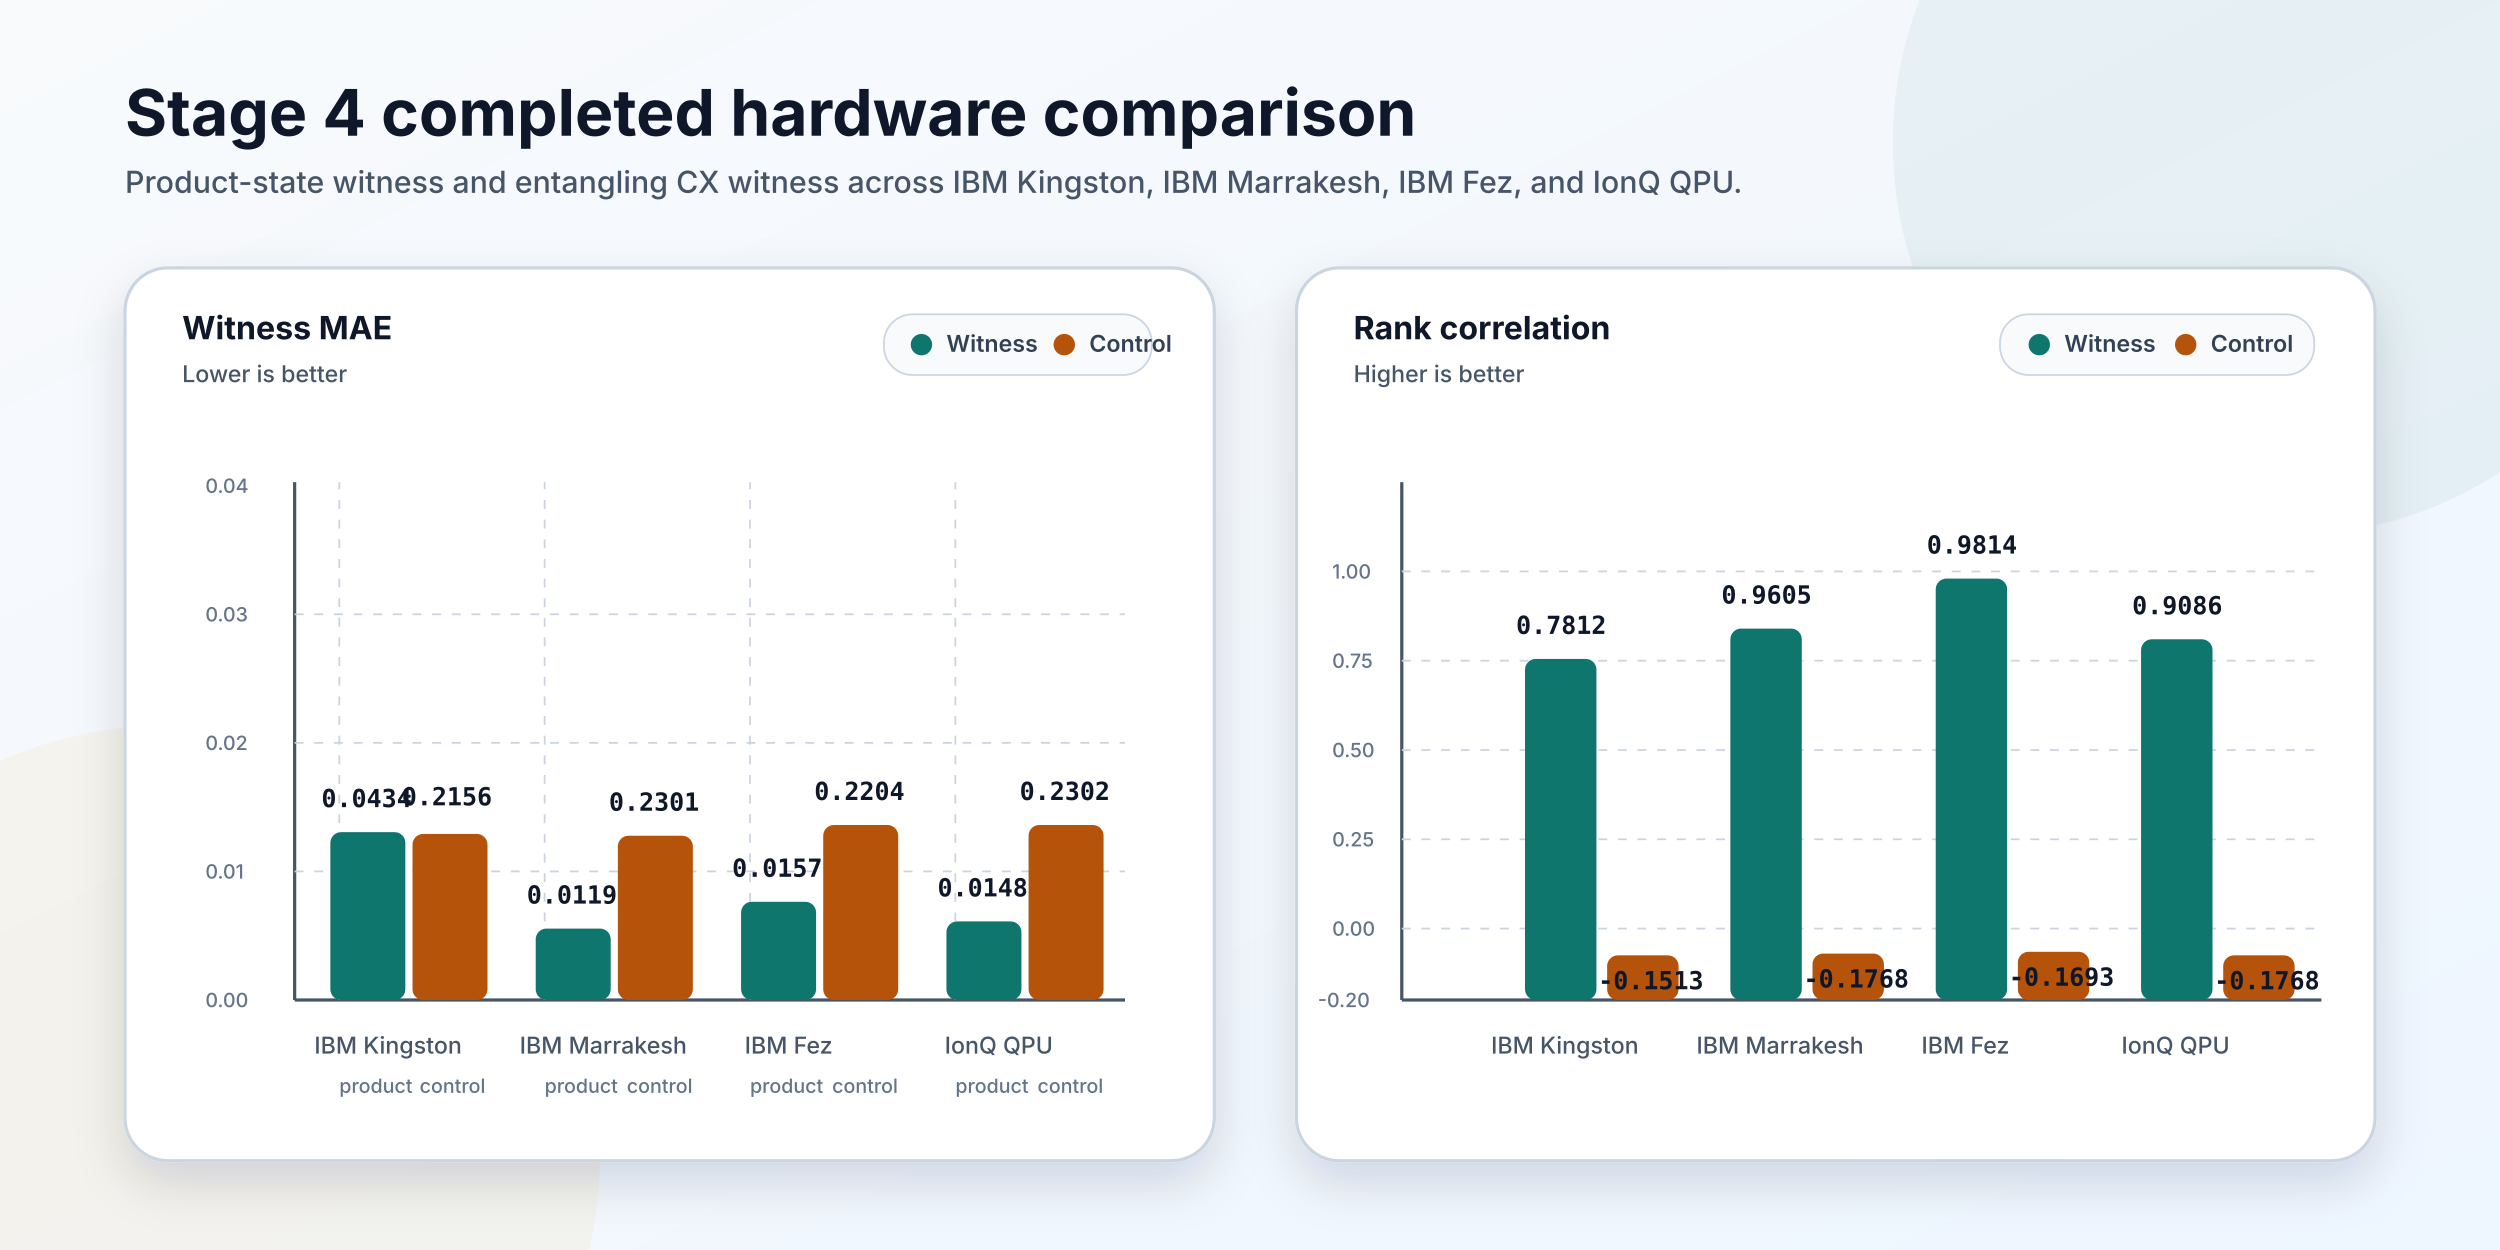
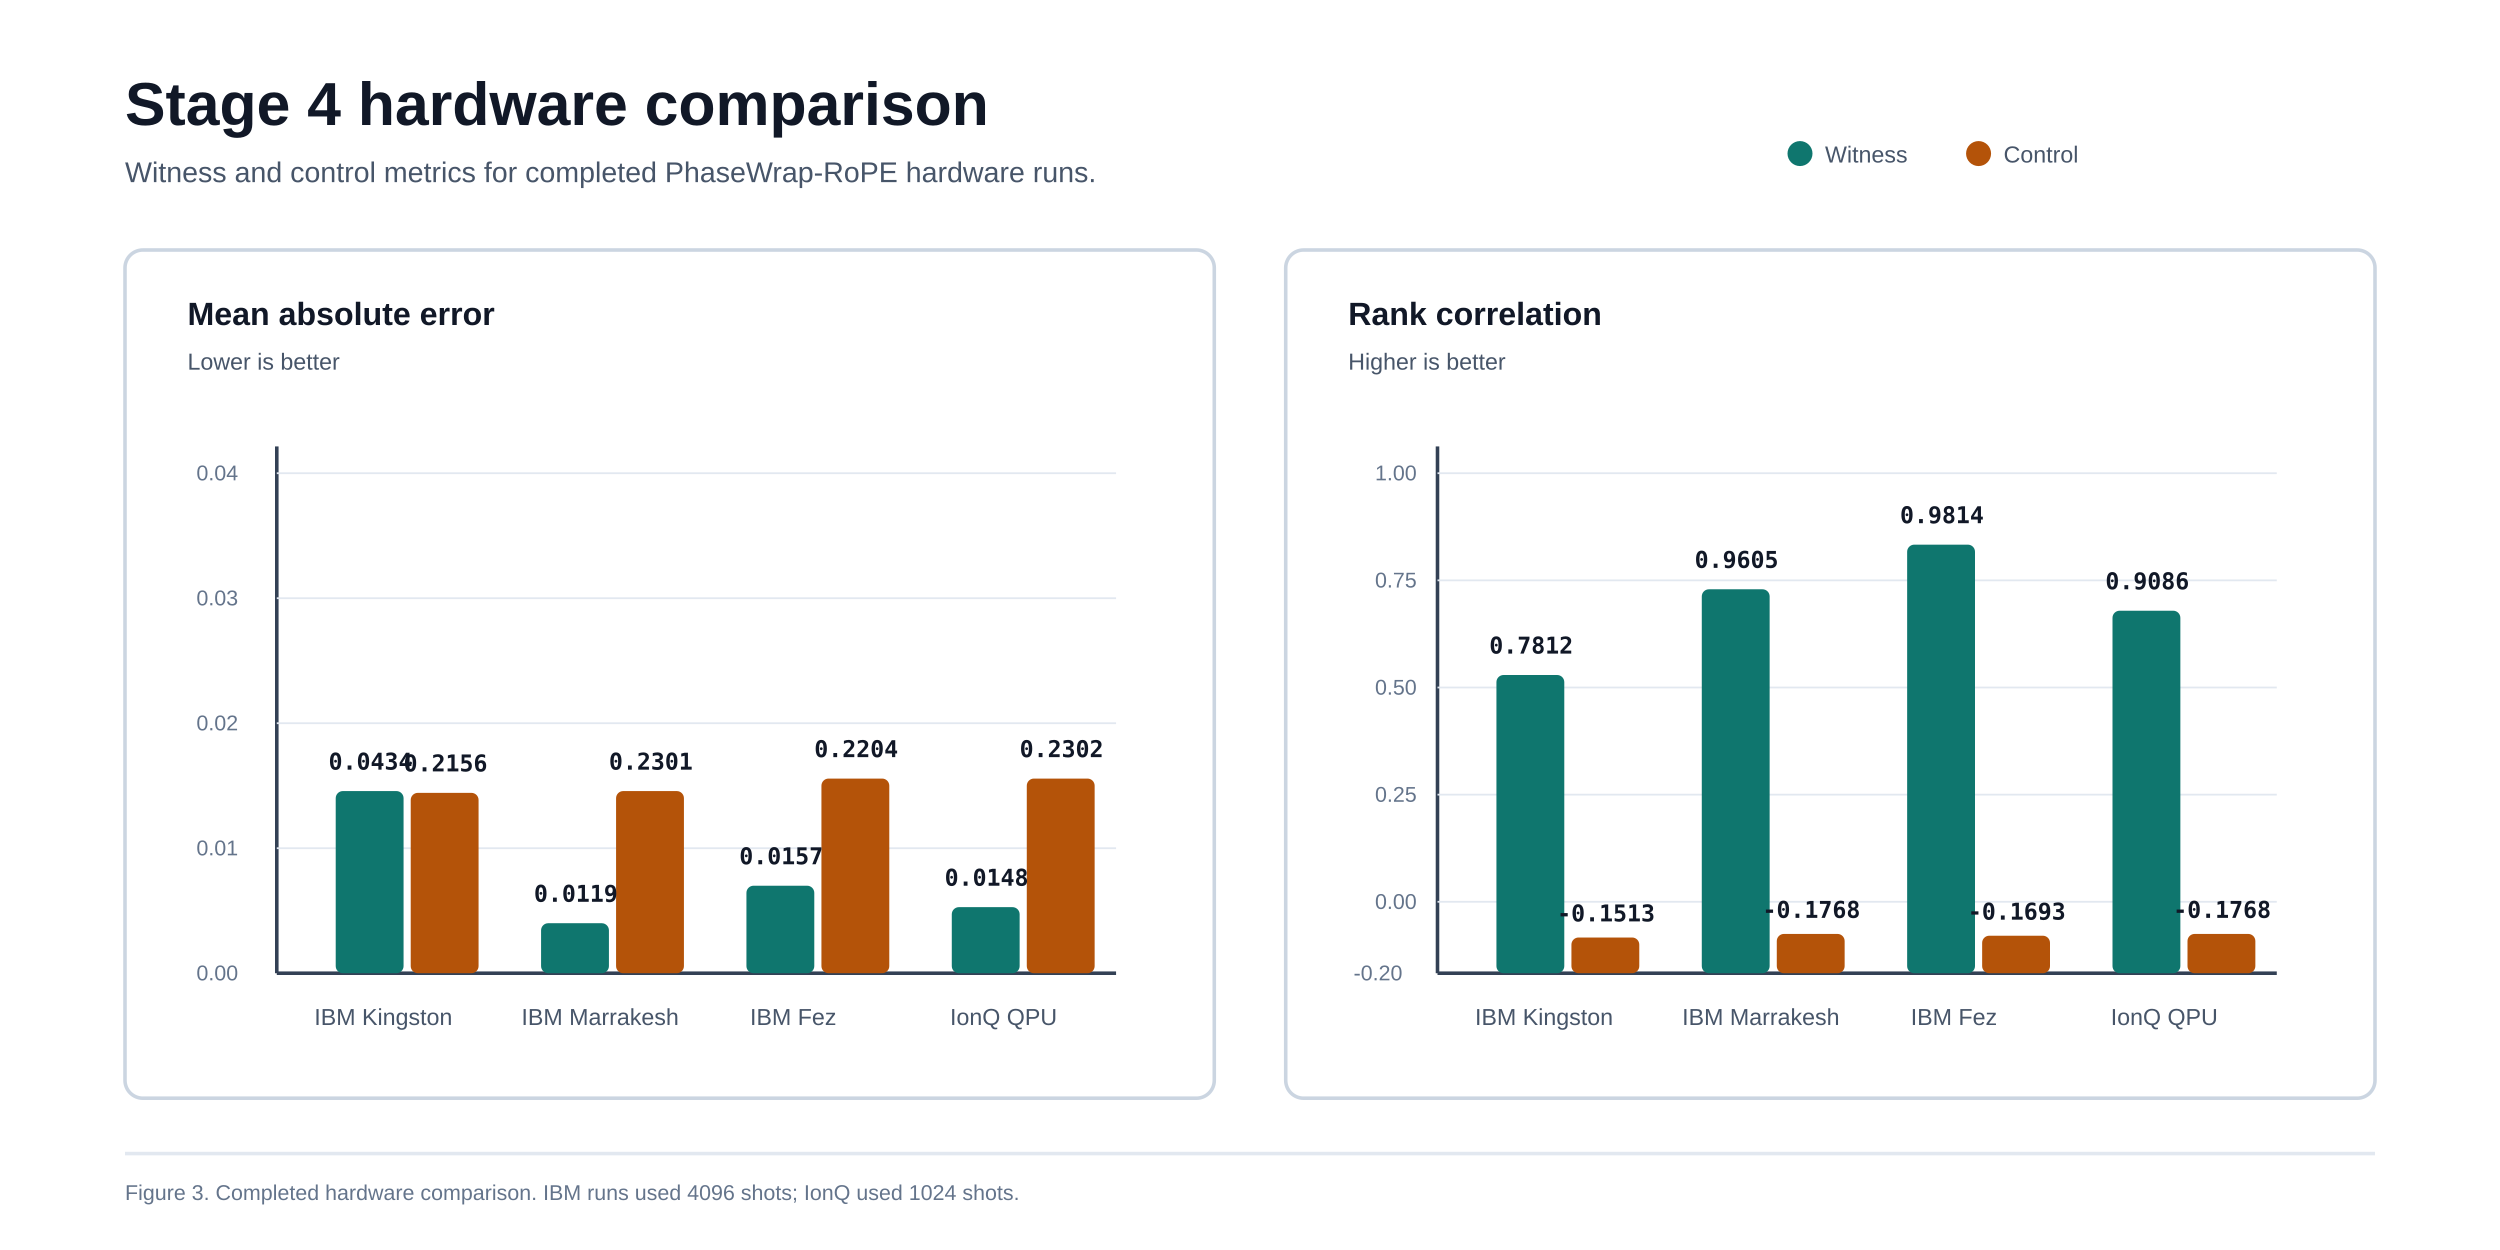
<svg xmlns="http://www.w3.org/2000/svg" width="1400" height="700" viewBox="0 0 1400 700" role="img" aria-labelledby="title desc">
  <defs>
-     <linearGradient id="bg" x1="0" y1="0" x2="1" y2="1">
-       <stop offset="0" stop-color="#f8fafc" />
-       <stop offset="1" stop-color="#eef6ff" />
-     </linearGradient>
-     <filter id="shadow" x="-20%" y="-20%" width="140%" height="140%">
-       <feDropShadow dx="0" dy="12" stdDeviation="14" flood-color="#0f172a" flood-opacity="0.14" />
-     </filter>
    <style>
-       .title { font: 700 36px Inter, Arial, sans-serif; fill: #0f172a; }
-       .subtitle { font: 500 17px Inter, Arial, sans-serif; fill: #475569; }
-       .panel { fill: #ffffff; stroke: #cbd5e1; stroke-width: 1.8; rx: 24; filter: url(#shadow); }
-       .axis { stroke: #475569; stroke-width: 1.8; }
-       .grid { stroke: #cbd5e1; stroke-width: 1; stroke-dasharray: 5 6; }
-       .label { font: 700 18px Inter, Arial, sans-serif; fill: #0f172a; }
-       .small { font: 500 13px Inter, Arial, sans-serif; fill: #475569; }
-       .tiny { font: 500 11px Inter, Arial, sans-serif; fill: #64748b; }
-       .value { font: 700 14px "SFMono-Regular", Consolas, monospace; fill: #0f172a; }
-       .legend { font: 600 13px Inter, Arial, sans-serif; fill: #334155; }
+       .title { font: 700 34px Arial, sans-serif; fill: #111827; }
+       .subtitle { font: 400 16px Arial, sans-serif; fill: #475569; }
+       .panel { fill: #ffffff; stroke: #cbd5e1; stroke-width: 2; rx: 10; }
+       .axis { stroke: #334155; stroke-width: 2; }
+       .grid { stroke: #e2e8f0; stroke-width: 1; }
+       .label { font: 700 18px Arial, sans-serif; fill: #111827; }
+       .small { font: 400 13px Arial, sans-serif; fill: #475569; }
+       .tick { font: 400 12px Arial, sans-serif; fill: #64748b; }
+       .value { font: 700 13px Consolas, monospace; fill: #111827; }
      .witness { fill: #0f766e; }
      .control { fill: #b45309; }
-       .dotw { fill: #0f766e; }
-       .dotc { fill: #b45309; }
+       .note { font: 400 12px Arial, sans-serif; fill: #64748b; }
    </style>
  </defs>
-   <rect width="1400" height="700" fill="url(#bg)" />
-   <circle cx="1280" cy="80" r="220" fill="#0f766e" opacity="0.06" />
-   <circle cx="96" cy="646" r="240" fill="#f59e0b" opacity="0.07" />
-   <text x="70" y="76" class="title">Stage 4 completed hardware comparison</text>
-   <text x="70" y="108" class="subtitle">Product-state witness and entangling CX witness across IBM Kingston, IBM Marrakesh, IBM Fez, and IonQ QPU.</text>
-   <rect x="70" y="150" width="610" height="500" class="panel" />
-   <text x="102" y="190" class="label">Witness MAE</text>
-   <text x="102" y="214" class="small">Lower is better</text>
-   <rect x="495" y="176" width="150" height="34" rx="16" fill="#f8fafc" stroke="#cbd5e1" />
-   <circle cx="516" cy="193" r="6" class="witness" />
-   <text x="530" y="197" class="legend">Witness</text>
-   <circle cx="596" cy="193" r="6" class="control" />
-   <text x="610" y="197" class="legend">Control</text>
-   <line x1="165" y1="560" x2="630" y2="560" class="axis" />
-   <line x1="165" y1="560" x2="165" y2="270" class="axis" />
-   <line x1="165" y1="488" x2="630" y2="488" class="grid" />
-   <line x1="165" y1="416" x2="630" y2="416" class="grid" />
-   <line x1="165" y1="344" x2="630" y2="344" class="grid" />
-   <text x="115" y="564" class="tiny">0.00</text>
-   <text x="115" y="492" class="tiny">0.01</text>
-   <text x="115" y="420" class="tiny">0.02</text>
-   <text x="115" y="348" class="tiny">0.03</text>
-   <text x="115" y="276" class="tiny">0.04</text>
-   <line x1="190" y1="560" x2="190" y2="270" class="grid" />
-   <line x1="305" y1="560" x2="305" y2="270" class="grid" />
-   <line x1="420" y1="560" x2="420" y2="270" class="grid" />
-   <line x1="535" y1="560" x2="535" y2="270" class="grid" />
-   <rect x="185" y="466" width="42" height="94" rx="6" class="witness" />
-   <rect x="231" y="467" width="42" height="93" rx="6" class="control" />
-   <rect x="300" y="520" width="42" height="40" rx="6" class="witness" />
-   <rect x="346" y="468" width="42" height="92" rx="6" class="control" />
-   <rect x="415" y="505" width="42" height="55" rx="6" class="witness" />
-   <rect x="461" y="462" width="42" height="98" rx="6" class="control" />
-   <rect x="530" y="516" width="42" height="44" rx="6" class="witness" />
-   <rect x="576" y="462" width="42" height="98" rx="6" class="control" />
-   <text x="176" y="590" class="small">IBM Kingston</text>
-   <text x="291" y="590" class="small">IBM Marrakesh</text>
-   <text x="417" y="590" class="small">IBM Fez</text>
-   <text x="529" y="590" class="small">IonQ QPU</text>
-   <text x="180" y="452" class="value">0.0434</text>
-   <text x="225" y="451" class="value">0.2156</text>
-   <text x="295" y="506" class="value">0.0119</text>
-   <text x="341" y="454" class="value">0.2301</text>
-   <text x="410" y="491" class="value">0.0157</text>
-   <text x="456" y="448" class="value">0.2204</text>
-   <text x="525" y="502" class="value">0.0148</text>
-   <text x="571" y="448" class="value">0.2302</text>
-   <text x="190" y="612" class="tiny">product</text>
-   <text x="235" y="612" class="tiny">control</text>
-   <text x="305" y="612" class="tiny">product</text>
-   <text x="351" y="612" class="tiny">control</text>
-   <text x="420" y="612" class="tiny">product</text>
-   <text x="466" y="612" class="tiny">control</text>
-   <text x="535" y="612" class="tiny">product</text>
-   <text x="581" y="612" class="tiny">control</text>
-   <rect x="726" y="150" width="604" height="500" class="panel" />
-   <text x="758" y="190" class="label">Rank correlation</text>
-   <text x="758" y="214" class="small">Higher is better</text>
-   <rect x="1120" y="176" width="176" height="34" rx="16" fill="#f8fafc" stroke="#cbd5e1" />
-   <circle cx="1142" cy="193" r="6" class="witness" />
-   <text x="1156" y="197" class="legend">Witness</text>
-   <circle cx="1224" cy="193" r="6" class="control" />
-   <text x="1238" y="197" class="legend">Control</text>
-   <line x1="785" y1="560" x2="1300" y2="560" class="axis" />
-   <line x1="785" y1="560" x2="785" y2="270" class="axis" />
-   <line x1="785" y1="520" x2="1300" y2="520" class="grid" />
-   <line x1="785" y1="470" x2="1300" y2="470" class="grid" />
-   <line x1="785" y1="420" x2="1300" y2="420" class="grid" />
-   <line x1="785" y1="370" x2="1300" y2="370" class="grid" />
-   <line x1="785" y1="320" x2="1300" y2="320" class="grid" />
-   <text x="738" y="564" class="tiny">-0.20</text>
-   <text x="746" y="524" class="tiny">0.00</text>
-   <text x="746" y="474" class="tiny">0.25</text>
-   <text x="746" y="424" class="tiny">0.50</text>
-   <text x="746" y="374" class="tiny">0.75</text>
-   <text x="746" y="324" class="tiny">1.00</text>
-   <line x1="880" y1="534" x2="880" y2="560" class="grid" />
-   <line x1="995" y1="534" x2="995" y2="560" class="grid" />
-   <line x1="1110" y1="534" x2="1110" y2="560" class="grid" />
-   <line x1="1225" y1="534" x2="1225" y2="560" class="grid" />
-   <rect x="854" y="369" width="40" height="191" rx="6" class="witness" />
-   <rect x="900" y="535" width="40" height="25" rx="6" class="control" />
-   <rect x="969" y="352" width="40" height="208" rx="6" class="witness" />
-   <rect x="1015" y="534" width="40" height="26" rx="6" class="control" />
-   <rect x="1084" y="324" width="40" height="236" rx="6" class="witness" />
-   <rect x="1130" y="533" width="40" height="27" rx="6" class="control" />
-   <rect x="1199" y="358" width="40" height="202" rx="6" class="witness" />
-   <rect x="1245" y="535" width="40" height="25" rx="6" class="control" />
-   <text x="835" y="590" class="small">IBM Kingston</text>
-   <text x="950" y="590" class="small">IBM Marrakesh</text>
-   <text x="1076" y="590" class="small">IBM Fez</text>
-   <text x="1188" y="590" class="small">IonQ QPU</text>
-   <text x="849" y="355" class="value">0.7812</text>
-   <text x="895" y="554" class="value">-0.1513</text>
-   <text x="964" y="338" class="value">0.9605</text>
-   <text x="1010" y="553" class="value">-0.1768</text>
-   <text x="1079" y="310" class="value">0.9814</text>
-   <text x="1125" y="552" class="value">-0.1693</text>
-   <text x="1194" y="344" class="value">0.9086</text>
-   <text x="1240" y="554" class="value">-0.1768</text>
+   <rect width="1400" height="700" fill="#ffffff" />
+   <text x="70" y="70" class="title">Stage 4 hardware comparison</text>
+   <text x="70" y="102" class="subtitle">Witness and control metrics for completed PhaseWrap-RoPE hardware runs.</text>
+   <circle cx="1008" cy="86" r="7" class="witness" />
+   <text x="1022" y="91" class="small">Witness</text>
+   <circle cx="1108" cy="86" r="7" class="control" />
+   <text x="1122" y="91" class="small">Control</text>
+   <rect x="70" y="140" width="610" height="475" class="panel" />
+   <text x="105" y="182" class="label">Mean absolute error</text>
+   <text x="105" y="207" class="small">Lower is better</text>
+   <line x1="155" y1="545" x2="625" y2="545" class="axis" />
+   <line x1="155" y1="545" x2="155" y2="250" class="axis" />
+   <line x1="155" y1="475" x2="625" y2="475" class="grid" />
+   <line x1="155" y1="405" x2="625" y2="405" class="grid" />
+   <line x1="155" y1="335" x2="625" y2="335" class="grid" />
+   <line x1="155" y1="265" x2="625" y2="265" class="grid" />
+   <text x="110" y="549" class="tick">0.00</text>
+   <text x="110" y="479" class="tick">0.01</text>
+   <text x="110" y="409" class="tick">0.02</text>
+   <text x="110" y="339" class="tick">0.03</text>
+   <text x="110" y="269" class="tick">0.04</text>
+   <rect x="188" y="443" width="38" height="102" rx="4" class="witness" />
+   <rect x="230" y="444" width="38" height="101" rx="4" class="control" />
+   <rect x="303" y="517" width="38" height="28" rx="4" class="witness" />
+   <rect x="345" y="443" width="38" height="102" rx="4" class="control" />
+   <rect x="418" y="496" width="38" height="49" rx="4" class="witness" />
+   <rect x="460" y="436" width="38" height="109" rx="4" class="control" />
+   <rect x="533" y="508" width="38" height="37" rx="4" class="witness" />
+   <rect x="575" y="436" width="38" height="109" rx="4" class="control" />
+   <text x="176" y="574" class="small">IBM Kingston</text>
+   <text x="292" y="574" class="small">IBM Marrakesh</text>
+   <text x="420" y="574" class="small">IBM Fez</text>
+   <text x="532" y="574" class="small">IonQ QPU</text>
+   <text x="184" y="431" class="value">0.0434</text>
+   <text x="226" y="432" class="value">0.2156</text>
+   <text x="299" y="505" class="value">0.0119</text>
+   <text x="341" y="431" class="value">0.2301</text>
+   <text x="414" y="484" class="value">0.0157</text>
+   <text x="456" y="424" class="value">0.2204</text>
+   <text x="529" y="496" class="value">0.0148</text>
+   <text x="571" y="424" class="value">0.2302</text>
+   <rect x="720" y="140" width="610" height="475" class="panel" />
+   <text x="755" y="182" class="label">Rank correlation</text>
+   <text x="755" y="207" class="small">Higher is better</text>
+   <line x1="805" y1="545" x2="1275" y2="545" class="axis" />
+   <line x1="805" y1="545" x2="805" y2="250" class="axis" />
+   <line x1="805" y1="505" x2="1275" y2="505" class="grid" />
+   <line x1="805" y1="445" x2="1275" y2="445" class="grid" />
+   <line x1="805" y1="385" x2="1275" y2="385" class="grid" />
+   <line x1="805" y1="325" x2="1275" y2="325" class="grid" />
+   <line x1="805" y1="265" x2="1275" y2="265" class="grid" />
+   <text x="758" y="549" class="tick">-0.20</text>
+   <text x="770" y="509" class="tick">0.00</text>
+   <text x="770" y="449" class="tick">0.25</text>
+   <text x="770" y="389" class="tick">0.50</text>
+   <text x="770" y="329" class="tick">0.75</text>
+   <text x="770" y="269" class="tick">1.00</text>
+   <rect x="838" y="378" width="38" height="167" rx="4" class="witness" />
+   <rect x="880" y="525" width="38" height="20" rx="4" class="control" />
+   <rect x="953" y="330" width="38" height="215" rx="4" class="witness" />
+   <rect x="995" y="523" width="38" height="22" rx="4" class="control" />
+   <rect x="1068" y="305" width="38" height="240" rx="4" class="witness" />
+   <rect x="1110" y="524" width="38" height="21" rx="4" class="control" />
+   <rect x="1183" y="342" width="38" height="203" rx="4" class="witness" />
+   <rect x="1225" y="523" width="38" height="22" rx="4" class="control" />
+   <text x="826" y="574" class="small">IBM Kingston</text>
+   <text x="942" y="574" class="small">IBM Marrakesh</text>
+   <text x="1070" y="574" class="small">IBM Fez</text>
+   <text x="1182" y="574" class="small">IonQ QPU</text>
+   <text x="834" y="366" class="value">0.7812</text>
+   <text x="872" y="516" class="value">-0.1513</text>
+   <text x="949" y="318" class="value">0.9605</text>
+   <text x="987" y="514" class="value">-0.1768</text>
+   <text x="1064" y="293" class="value">0.9814</text>
+   <text x="1102" y="515" class="value">-0.1693</text>
+   <text x="1179" y="330" class="value">0.9086</text>
+   <text x="1217" y="514" class="value">-0.1768</text>
+   <line x1="70" y1="646" x2="1330" y2="646" stroke="#e2e8f0" stroke-width="2" />
+   <text x="70" y="672" class="note">Figure 3. Completed hardware comparison. IBM runs used 4096 shots; IonQ used 1024 shots.</text>
</svg>
